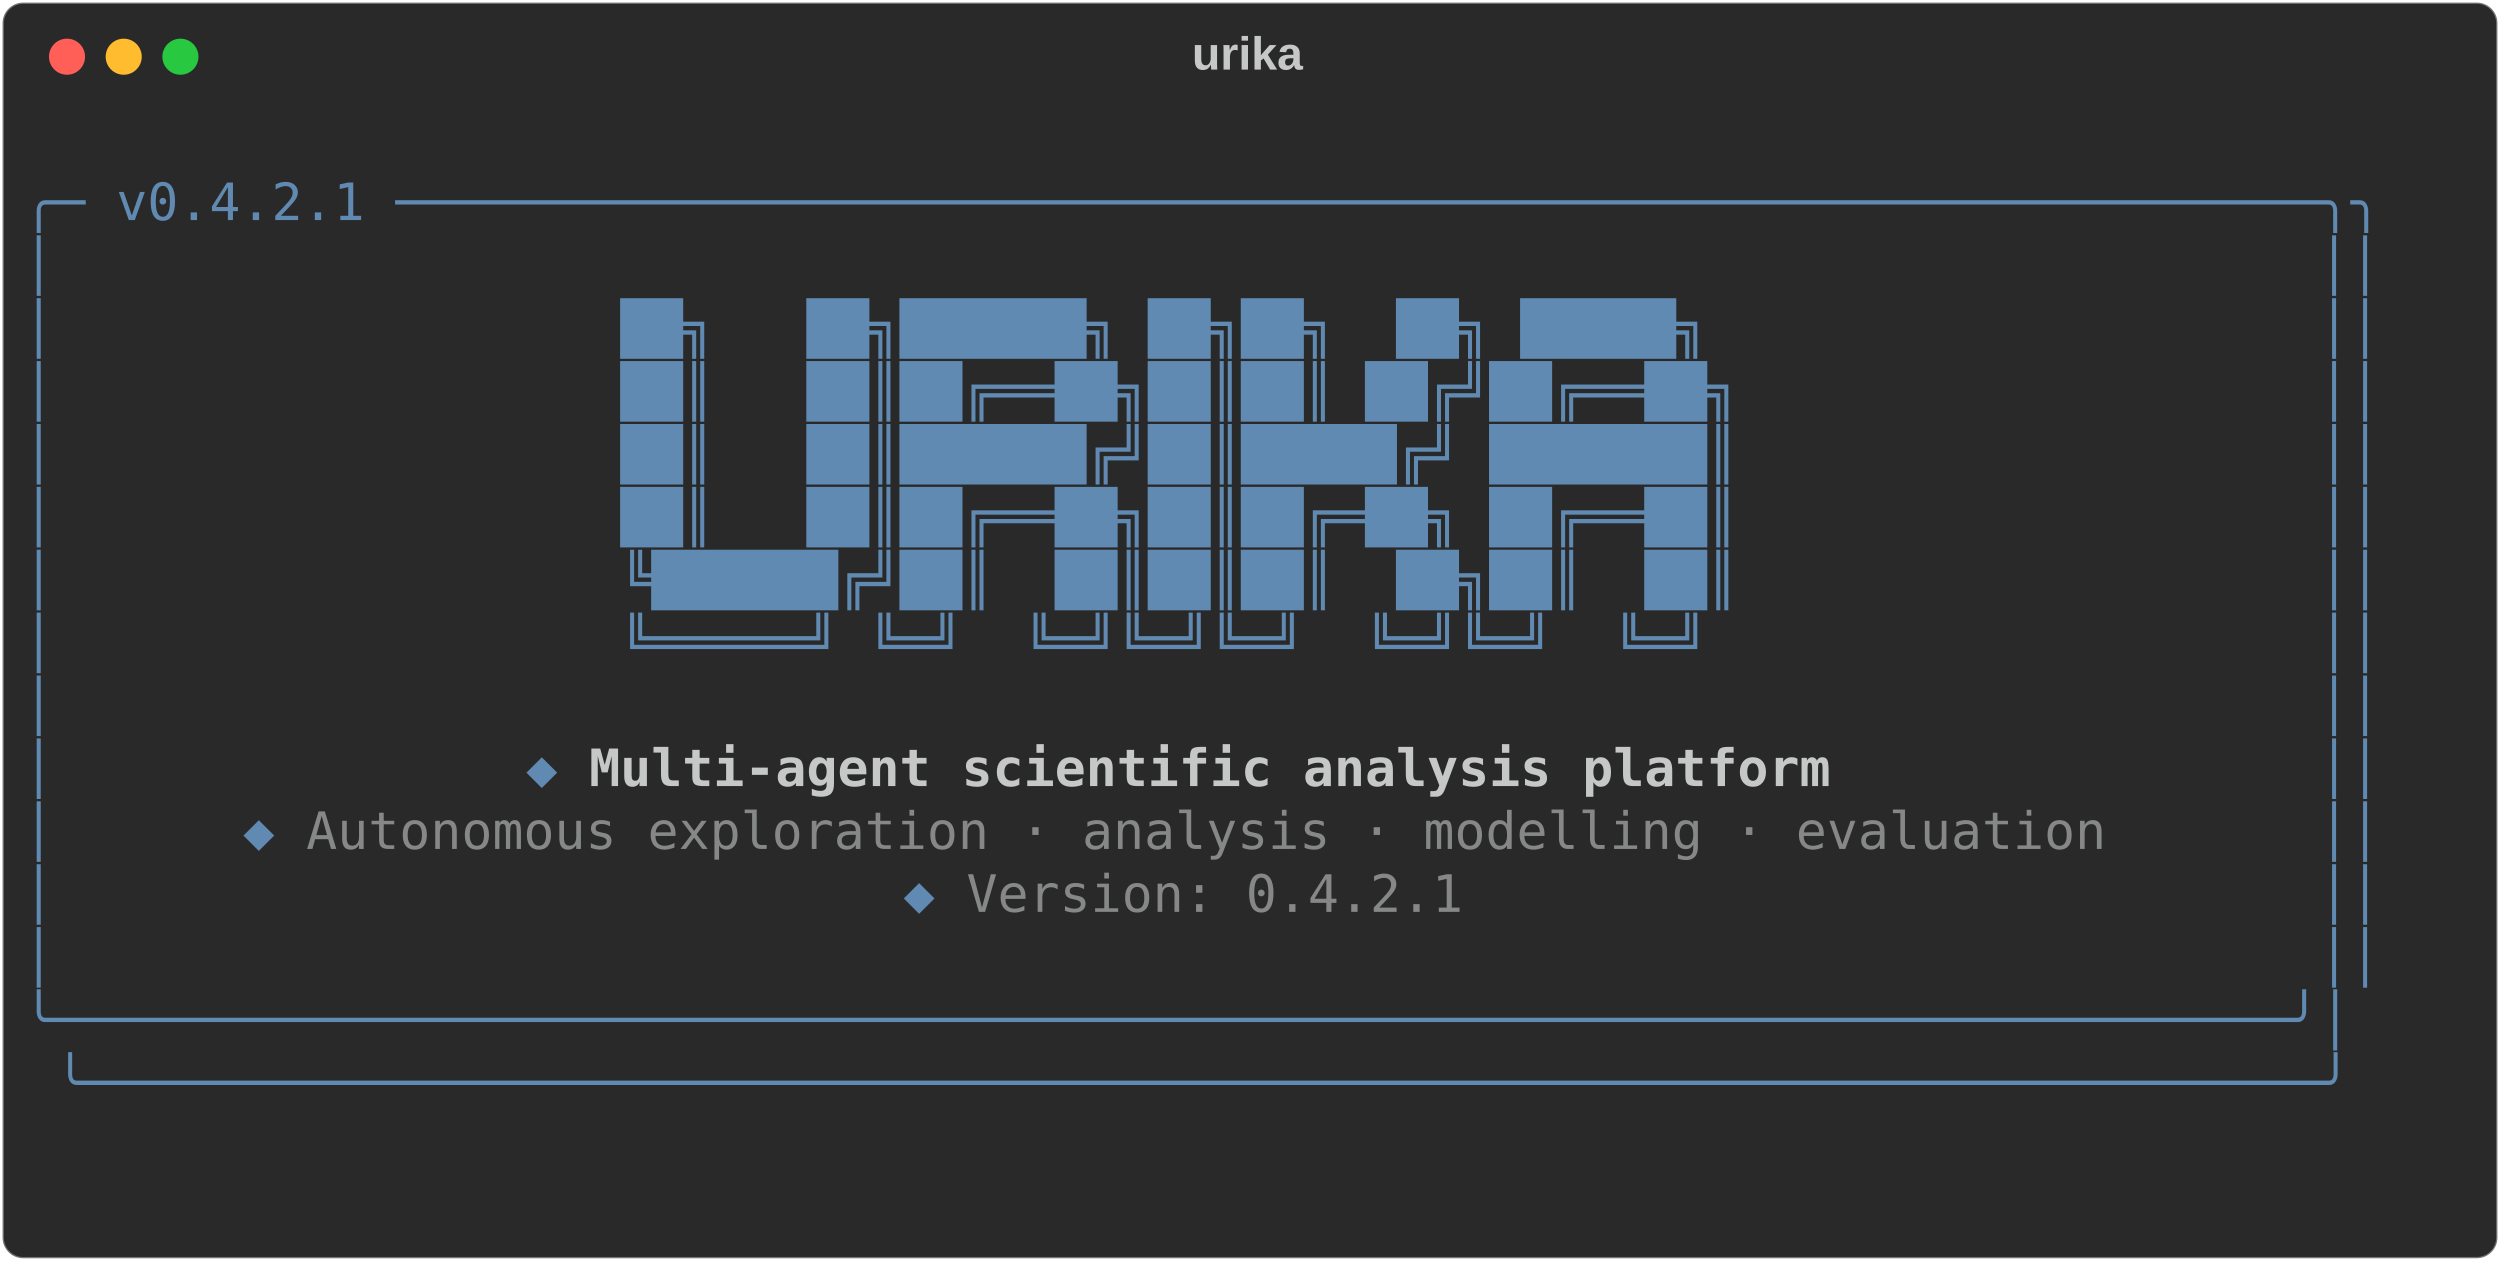
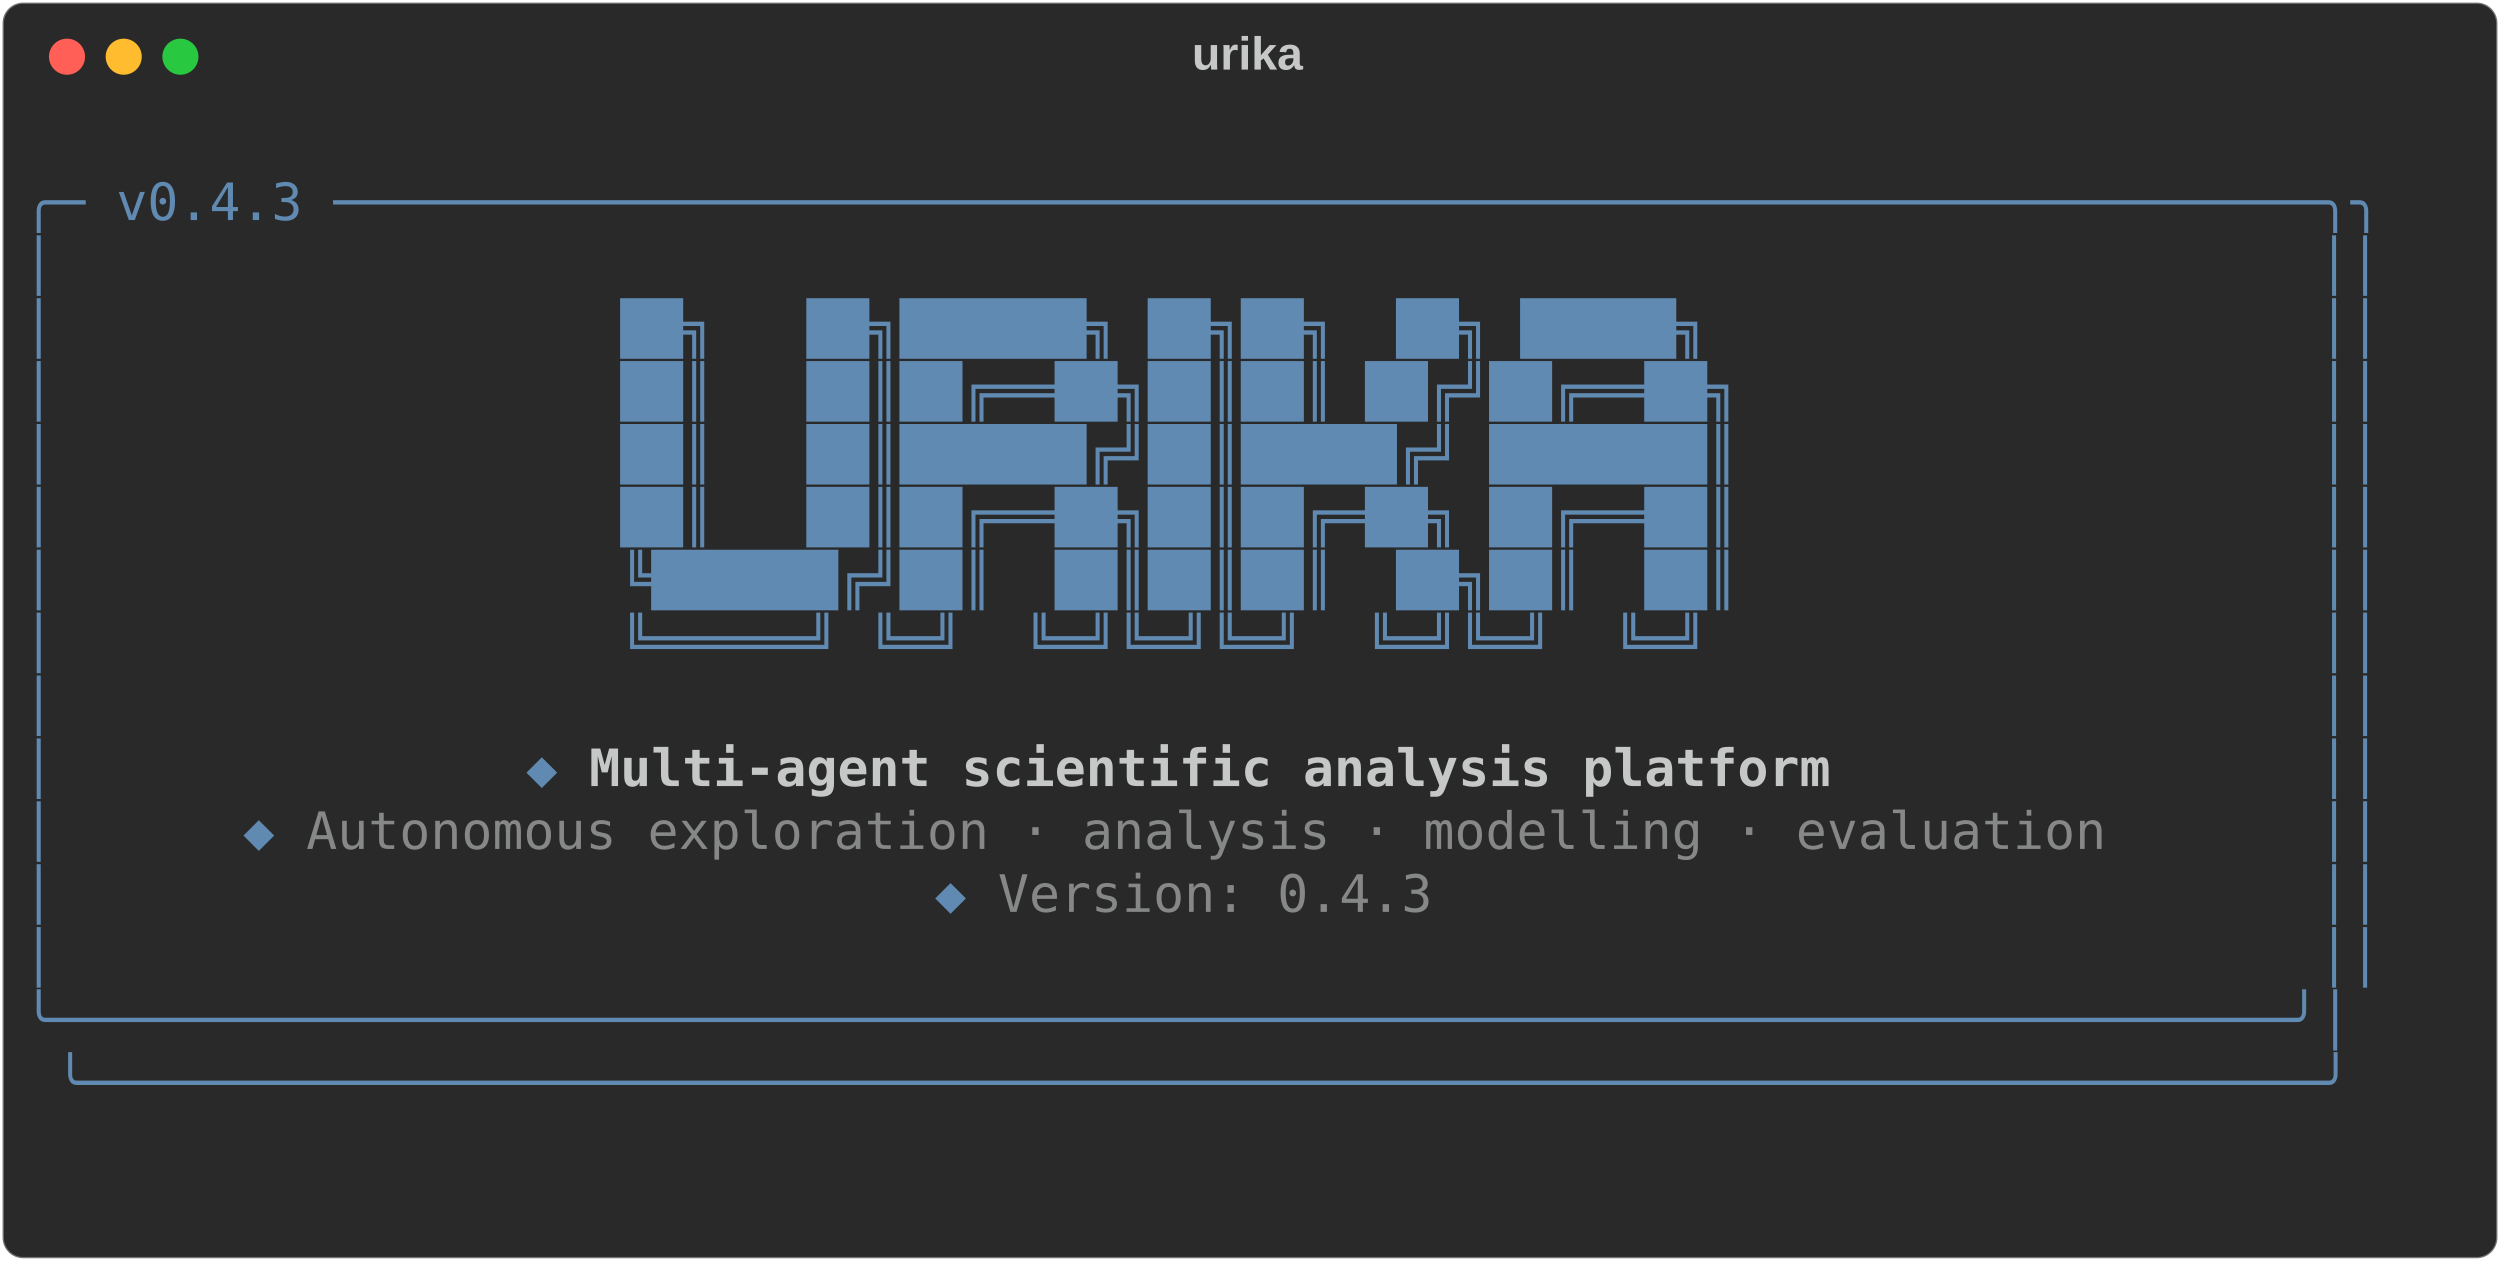
<svg xmlns="http://www.w3.org/2000/svg" class="rich-terminal" viewBox="0 0 970 489.2">
  <style>

    @font-face {
        font-family: "JetBrains Mono", "Fira Code";
        src: local("FiraCode-Regular"),
                url("https://cdnjs.cloudflare.com/ajax/libs/firacode/6.2.0/woff2/FiraCode-Regular.woff2") format("woff2"),
                url("https://cdnjs.cloudflare.com/ajax/libs/firacode/6.2.0/woff/FiraCode-Regular.woff") format("woff");
        font-style: normal;
        font-weight: 400;
    }
    @font-face {
        font-family: "JetBrains Mono", "Fira Code";
        src: local("FiraCode-Bold"),
                url("https://cdnjs.cloudflare.com/ajax/libs/firacode/6.2.0/woff2/FiraCode-Bold.woff2") format("woff2"),
                url("https://cdnjs.cloudflare.com/ajax/libs/firacode/6.2.0/woff/FiraCode-Bold.woff") format("woff");
        font-style: bold;
        font-weight: 700;
    }

-     .terminal-937756225-matrix {
+     .terminal-510462385-matrix {
        font-family: JetBrains Mono, Fira Code, DejaVu Sans Mono, monospace;
        font-size: 20px;
        line-height: 24.4px;
        font-variant-east-asian: full-width;
    }

-     .terminal-937756225-title {
+     .terminal-510462385-title {
        font-size: 18px;
        font-weight: bold;
        font-family: arial;
    }

-     .terminal-937756225-r1 { fill: #c5c8c6 }
- .terminal-937756225-r2 { fill: #608ab1 }
- .terminal-937756225-r3 { fill: #c5c8c6;font-weight: bold }
- .terminal-937756225-r4 { fill: #868887 }
+     .terminal-510462385-r1 { fill: #c5c8c6 }
+ .terminal-510462385-r2 { fill: #608ab1 }
+ .terminal-510462385-r3 { fill: #c5c8c6;font-weight: bold }
+ .terminal-510462385-r4 { fill: #868887 }
    </style>
  <defs>
-     <clipPath id="terminal-937756225-clip-terminal">
+     <clipPath id="terminal-510462385-clip-terminal">
      <rect x="0" y="0" width="950.6" height="438.2" />
    </clipPath>
-     <clipPath id="terminal-937756225-line-0">
+     <clipPath id="terminal-510462385-line-0">
      <rect x="0" y="1.5" width="951.6" height="24.65" />
    </clipPath>
-     <clipPath id="terminal-937756225-line-1">
+     <clipPath id="terminal-510462385-line-1">
      <rect x="0" y="25.9" width="951.6" height="24.65" />
    </clipPath>
-     <clipPath id="terminal-937756225-line-2">
+     <clipPath id="terminal-510462385-line-2">
      <rect x="0" y="50.3" width="951.6" height="24.65" />
    </clipPath>
-     <clipPath id="terminal-937756225-line-3">
+     <clipPath id="terminal-510462385-line-3">
      <rect x="0" y="74.7" width="951.6" height="24.65" />
    </clipPath>
-     <clipPath id="terminal-937756225-line-4">
+     <clipPath id="terminal-510462385-line-4">
      <rect x="0" y="99.1" width="951.6" height="24.65" />
    </clipPath>
-     <clipPath id="terminal-937756225-line-5">
+     <clipPath id="terminal-510462385-line-5">
      <rect x="0" y="123.5" width="951.6" height="24.65" />
    </clipPath>
-     <clipPath id="terminal-937756225-line-6">
+     <clipPath id="terminal-510462385-line-6">
      <rect x="0" y="147.9" width="951.6" height="24.65" />
    </clipPath>
-     <clipPath id="terminal-937756225-line-7">
+     <clipPath id="terminal-510462385-line-7">
      <rect x="0" y="172.3" width="951.6" height="24.65" />
    </clipPath>
-     <clipPath id="terminal-937756225-line-8">
+     <clipPath id="terminal-510462385-line-8">
      <rect x="0" y="196.7" width="951.6" height="24.65" />
    </clipPath>
-     <clipPath id="terminal-937756225-line-9">
+     <clipPath id="terminal-510462385-line-9">
      <rect x="0" y="221.1" width="951.6" height="24.65" />
    </clipPath>
-     <clipPath id="terminal-937756225-line-10">
+     <clipPath id="terminal-510462385-line-10">
      <rect x="0" y="245.5" width="951.6" height="24.65" />
    </clipPath>
-     <clipPath id="terminal-937756225-line-11">
+     <clipPath id="terminal-510462385-line-11">
      <rect x="0" y="269.9" width="951.6" height="24.65" />
    </clipPath>
-     <clipPath id="terminal-937756225-line-12">
+     <clipPath id="terminal-510462385-line-12">
      <rect x="0" y="294.3" width="951.6" height="24.65" />
    </clipPath>
-     <clipPath id="terminal-937756225-line-13">
+     <clipPath id="terminal-510462385-line-13">
      <rect x="0" y="318.7" width="951.6" height="24.65" />
    </clipPath>
-     <clipPath id="terminal-937756225-line-14">
+     <clipPath id="terminal-510462385-line-14">
      <rect x="0" y="343.1" width="951.6" height="24.65" />
    </clipPath>
-     <clipPath id="terminal-937756225-line-15">
+     <clipPath id="terminal-510462385-line-15">
      <rect x="0" y="367.5" width="951.6" height="24.65" />
    </clipPath>
-     <clipPath id="terminal-937756225-line-16">
+     <clipPath id="terminal-510462385-line-16">
      <rect x="0" y="391.9" width="951.6" height="24.65" />
    </clipPath>
  </defs>
  <rect fill="#292929" stroke="rgba(255,255,255,0.35)" stroke-width="1" x="1" y="1" width="968" height="487.2" rx="8" />
-   <text class="terminal-937756225-title" fill="#c5c8c6" text-anchor="middle" x="484" y="27">urika</text>
+   <text class="terminal-510462385-title" fill="#c5c8c6" text-anchor="middle" x="484" y="27">urika</text>
  <g transform="translate(26,22)">
    <circle cx="0" cy="0" r="7" fill="#ff5f57" />
    <circle cx="22" cy="0" r="7" fill="#febc2e" />
    <circle cx="44" cy="0" r="7" fill="#28c840" />
  </g>
-   <g transform="translate(9, 41)" clip-path="url(#terminal-937756225-clip-terminal)">
-     <g class="terminal-937756225-matrix">
-       <text class="terminal-937756225-r1" x="951.6" y="20" textLength="12.2" clip-path="url(#terminal-937756225-line-0)">
+   <g transform="translate(9, 41)" clip-path="url(#terminal-510462385-clip-terminal)">
+     <g class="terminal-510462385-matrix">
+       <text class="terminal-510462385-r1" x="951.6" y="20" textLength="12.2" clip-path="url(#terminal-510462385-line-0)">
</text>
-       <text class="terminal-937756225-r2" x="0" y="44.4" textLength="927.2" clip-path="url(#terminal-937756225-line-1)">╭─ v0.4.2.1 ──────────────────────────────────────────────────────────────╮╮</text>
-       <text class="terminal-937756225-r1" x="951.6" y="44.4" textLength="12.2" clip-path="url(#terminal-937756225-line-1)">
+       <text class="terminal-510462385-r2" x="0" y="44.4" textLength="927.2" clip-path="url(#terminal-510462385-line-1)">╭─ v0.4.3 ────────────────────────────────────────────────────────────────╮╮</text>
+       <text class="terminal-510462385-r1" x="951.6" y="44.4" textLength="12.2" clip-path="url(#terminal-510462385-line-1)">
</text>
-       <text class="terminal-937756225-r2" x="0" y="68.8" textLength="12.2" clip-path="url(#terminal-937756225-line-2)">│</text>
-       <text class="terminal-937756225-r2" x="890.6" y="68.8" textLength="24.4" clip-path="url(#terminal-937756225-line-2)">││</text>
-       <text class="terminal-937756225-r1" x="951.6" y="68.8" textLength="12.2" clip-path="url(#terminal-937756225-line-2)">
+       <text class="terminal-510462385-r2" x="0" y="68.8" textLength="12.2" clip-path="url(#terminal-510462385-line-2)">│</text>
+       <text class="terminal-510462385-r2" x="890.6" y="68.8" textLength="24.4" clip-path="url(#terminal-510462385-line-2)">││</text>
+       <text class="terminal-510462385-r1" x="951.6" y="68.8" textLength="12.2" clip-path="url(#terminal-510462385-line-2)">
</text>
-       <text class="terminal-937756225-r2" x="0" y="93.2" textLength="12.2" clip-path="url(#terminal-937756225-line-3)">│</text>
-       <text class="terminal-937756225-r2" x="231.8" y="93.2" textLength="439.2" clip-path="url(#terminal-937756225-line-3)">██╗   ██╗██████╗ ██╗██╗  ██╗ █████╗ </text>
-       <text class="terminal-937756225-r2" x="890.6" y="93.2" textLength="24.4" clip-path="url(#terminal-937756225-line-3)">││</text>
-       <text class="terminal-937756225-r1" x="951.6" y="93.2" textLength="12.2" clip-path="url(#terminal-937756225-line-3)">
+       <text class="terminal-510462385-r2" x="0" y="93.2" textLength="12.2" clip-path="url(#terminal-510462385-line-3)">│</text>
+       <text class="terminal-510462385-r2" x="231.8" y="93.2" textLength="439.2" clip-path="url(#terminal-510462385-line-3)">██╗   ██╗██████╗ ██╗██╗  ██╗ █████╗ </text>
+       <text class="terminal-510462385-r2" x="890.6" y="93.2" textLength="24.4" clip-path="url(#terminal-510462385-line-3)">││</text>
+       <text class="terminal-510462385-r1" x="951.6" y="93.2" textLength="12.2" clip-path="url(#terminal-510462385-line-3)">
</text>
-       <text class="terminal-937756225-r2" x="0" y="117.6" textLength="12.2" clip-path="url(#terminal-937756225-line-4)">│</text>
-       <text class="terminal-937756225-r2" x="231.8" y="117.6" textLength="439.2" clip-path="url(#terminal-937756225-line-4)">██║   ██║██╔══██╗██║██║ ██╔╝██╔══██╗</text>
-       <text class="terminal-937756225-r2" x="890.6" y="117.6" textLength="24.4" clip-path="url(#terminal-937756225-line-4)">││</text>
-       <text class="terminal-937756225-r1" x="951.6" y="117.6" textLength="12.2" clip-path="url(#terminal-937756225-line-4)">
+       <text class="terminal-510462385-r2" x="0" y="117.6" textLength="12.2" clip-path="url(#terminal-510462385-line-4)">│</text>
+       <text class="terminal-510462385-r2" x="231.8" y="117.6" textLength="439.2" clip-path="url(#terminal-510462385-line-4)">██║   ██║██╔══██╗██║██║ ██╔╝██╔══██╗</text>
+       <text class="terminal-510462385-r2" x="890.6" y="117.6" textLength="24.4" clip-path="url(#terminal-510462385-line-4)">││</text>
+       <text class="terminal-510462385-r1" x="951.6" y="117.6" textLength="12.2" clip-path="url(#terminal-510462385-line-4)">
</text>
-       <text class="terminal-937756225-r2" x="0" y="142" textLength="12.2" clip-path="url(#terminal-937756225-line-5)">│</text>
-       <text class="terminal-937756225-r2" x="231.8" y="142" textLength="439.2" clip-path="url(#terminal-937756225-line-5)">██║   ██║██████╔╝██║█████╔╝ ███████║</text>
-       <text class="terminal-937756225-r2" x="890.6" y="142" textLength="24.4" clip-path="url(#terminal-937756225-line-5)">││</text>
-       <text class="terminal-937756225-r1" x="951.6" y="142" textLength="12.2" clip-path="url(#terminal-937756225-line-5)">
+       <text class="terminal-510462385-r2" x="0" y="142" textLength="12.2" clip-path="url(#terminal-510462385-line-5)">│</text>
+       <text class="terminal-510462385-r2" x="231.8" y="142" textLength="439.2" clip-path="url(#terminal-510462385-line-5)">██║   ██║██████╔╝██║█████╔╝ ███████║</text>
+       <text class="terminal-510462385-r2" x="890.6" y="142" textLength="24.4" clip-path="url(#terminal-510462385-line-5)">││</text>
+       <text class="terminal-510462385-r1" x="951.6" y="142" textLength="12.2" clip-path="url(#terminal-510462385-line-5)">
</text>
-       <text class="terminal-937756225-r2" x="0" y="166.4" textLength="12.2" clip-path="url(#terminal-937756225-line-6)">│</text>
-       <text class="terminal-937756225-r2" x="231.8" y="166.4" textLength="439.2" clip-path="url(#terminal-937756225-line-6)">██║   ██║██╔══██╗██║██╔═██╗ ██╔══██║</text>
-       <text class="terminal-937756225-r2" x="890.6" y="166.4" textLength="24.4" clip-path="url(#terminal-937756225-line-6)">││</text>
-       <text class="terminal-937756225-r1" x="951.6" y="166.4" textLength="12.2" clip-path="url(#terminal-937756225-line-6)">
+       <text class="terminal-510462385-r2" x="0" y="166.4" textLength="12.2" clip-path="url(#terminal-510462385-line-6)">│</text>
+       <text class="terminal-510462385-r2" x="231.8" y="166.4" textLength="439.2" clip-path="url(#terminal-510462385-line-6)">██║   ██║██╔══██╗██║██╔═██╗ ██╔══██║</text>
+       <text class="terminal-510462385-r2" x="890.6" y="166.4" textLength="24.4" clip-path="url(#terminal-510462385-line-6)">││</text>
+       <text class="terminal-510462385-r1" x="951.6" y="166.4" textLength="12.2" clip-path="url(#terminal-510462385-line-6)">
</text>
-       <text class="terminal-937756225-r2" x="0" y="190.8" textLength="12.2" clip-path="url(#terminal-937756225-line-7)">│</text>
-       <text class="terminal-937756225-r2" x="231.8" y="190.8" textLength="439.2" clip-path="url(#terminal-937756225-line-7)">╚██████╔╝██║  ██║██║██║  ██╗██║  ██║</text>
-       <text class="terminal-937756225-r2" x="890.6" y="190.8" textLength="24.4" clip-path="url(#terminal-937756225-line-7)">││</text>
-       <text class="terminal-937756225-r1" x="951.6" y="190.8" textLength="12.2" clip-path="url(#terminal-937756225-line-7)">
+       <text class="terminal-510462385-r2" x="0" y="190.8" textLength="12.2" clip-path="url(#terminal-510462385-line-7)">│</text>
+       <text class="terminal-510462385-r2" x="231.8" y="190.8" textLength="439.2" clip-path="url(#terminal-510462385-line-7)">╚██████╔╝██║  ██║██║██║  ██╗██║  ██║</text>
+       <text class="terminal-510462385-r2" x="890.6" y="190.8" textLength="24.4" clip-path="url(#terminal-510462385-line-7)">││</text>
+       <text class="terminal-510462385-r1" x="951.6" y="190.8" textLength="12.2" clip-path="url(#terminal-510462385-line-7)">
</text>
-       <text class="terminal-937756225-r2" x="0" y="215.2" textLength="12.2" clip-path="url(#terminal-937756225-line-8)">│</text>
-       <text class="terminal-937756225-r2" x="231.8" y="215.2" textLength="439.2" clip-path="url(#terminal-937756225-line-8)"> ╚═════╝ ╚═╝  ╚═╝╚═╝╚═╝  ╚═╝╚═╝  ╚═╝</text>
-       <text class="terminal-937756225-r2" x="890.6" y="215.2" textLength="24.4" clip-path="url(#terminal-937756225-line-8)">││</text>
-       <text class="terminal-937756225-r1" x="951.6" y="215.2" textLength="12.2" clip-path="url(#terminal-937756225-line-8)">
+       <text class="terminal-510462385-r2" x="0" y="215.2" textLength="12.2" clip-path="url(#terminal-510462385-line-8)">│</text>
+       <text class="terminal-510462385-r2" x="231.8" y="215.2" textLength="439.2" clip-path="url(#terminal-510462385-line-8)"> ╚═════╝ ╚═╝  ╚═╝╚═╝╚═╝  ╚═╝╚═╝  ╚═╝</text>
+       <text class="terminal-510462385-r2" x="890.6" y="215.2" textLength="24.4" clip-path="url(#terminal-510462385-line-8)">││</text>
+       <text class="terminal-510462385-r1" x="951.6" y="215.2" textLength="12.2" clip-path="url(#terminal-510462385-line-8)">
</text>
-       <text class="terminal-937756225-r2" x="0" y="239.6" textLength="12.2" clip-path="url(#terminal-937756225-line-9)">│</text>
-       <text class="terminal-937756225-r2" x="890.6" y="239.6" textLength="24.4" clip-path="url(#terminal-937756225-line-9)">││</text>
-       <text class="terminal-937756225-r1" x="951.6" y="239.6" textLength="12.2" clip-path="url(#terminal-937756225-line-9)">
+       <text class="terminal-510462385-r2" x="0" y="239.6" textLength="12.2" clip-path="url(#terminal-510462385-line-9)">│</text>
+       <text class="terminal-510462385-r2" x="890.6" y="239.6" textLength="24.4" clip-path="url(#terminal-510462385-line-9)">││</text>
+       <text class="terminal-510462385-r1" x="951.6" y="239.6" textLength="12.2" clip-path="url(#terminal-510462385-line-9)">
</text>
-       <text class="terminal-937756225-r2" x="0" y="264" textLength="12.2" clip-path="url(#terminal-937756225-line-10)">│</text>
-       <text class="terminal-937756225-r2" x="195.2" y="264" textLength="12.2" clip-path="url(#terminal-937756225-line-10)">◆</text>
-       <text class="terminal-937756225-r3" x="219.6" y="264" textLength="488" clip-path="url(#terminal-937756225-line-10)">Multi-agent scientific analysis platform</text>
-       <text class="terminal-937756225-r2" x="890.6" y="264" textLength="24.4" clip-path="url(#terminal-937756225-line-10)">││</text>
-       <text class="terminal-937756225-r1" x="951.6" y="264" textLength="12.2" clip-path="url(#terminal-937756225-line-10)">
+       <text class="terminal-510462385-r2" x="0" y="264" textLength="12.2" clip-path="url(#terminal-510462385-line-10)">│</text>
+       <text class="terminal-510462385-r2" x="195.2" y="264" textLength="12.2" clip-path="url(#terminal-510462385-line-10)">◆</text>
+       <text class="terminal-510462385-r3" x="219.6" y="264" textLength="488" clip-path="url(#terminal-510462385-line-10)">Multi-agent scientific analysis platform</text>
+       <text class="terminal-510462385-r2" x="890.6" y="264" textLength="24.4" clip-path="url(#terminal-510462385-line-10)">││</text>
+       <text class="terminal-510462385-r1" x="951.6" y="264" textLength="12.2" clip-path="url(#terminal-510462385-line-10)">
</text>
-       <text class="terminal-937756225-r2" x="0" y="288.4" textLength="12.2" clip-path="url(#terminal-937756225-line-11)">│</text>
-       <text class="terminal-937756225-r2" x="85.4" y="288.4" textLength="12.2" clip-path="url(#terminal-937756225-line-11)">◆</text>
-       <text class="terminal-937756225-r4" x="109.8" y="288.4" textLength="707.6" clip-path="url(#terminal-937756225-line-11)">Autonomous exploration · analysis · modelling · evaluation</text>
-       <text class="terminal-937756225-r2" x="890.6" y="288.4" textLength="24.4" clip-path="url(#terminal-937756225-line-11)">││</text>
-       <text class="terminal-937756225-r1" x="951.6" y="288.4" textLength="12.2" clip-path="url(#terminal-937756225-line-11)">
+       <text class="terminal-510462385-r2" x="0" y="288.4" textLength="12.2" clip-path="url(#terminal-510462385-line-11)">│</text>
+       <text class="terminal-510462385-r2" x="85.4" y="288.4" textLength="12.2" clip-path="url(#terminal-510462385-line-11)">◆</text>
+       <text class="terminal-510462385-r4" x="109.8" y="288.4" textLength="707.6" clip-path="url(#terminal-510462385-line-11)">Autonomous exploration · analysis · modelling · evaluation</text>
+       <text class="terminal-510462385-r2" x="890.6" y="288.4" textLength="24.4" clip-path="url(#terminal-510462385-line-11)">││</text>
+       <text class="terminal-510462385-r1" x="951.6" y="288.4" textLength="12.2" clip-path="url(#terminal-510462385-line-11)">
</text>
-       <text class="terminal-937756225-r2" x="0" y="312.8" textLength="12.2" clip-path="url(#terminal-937756225-line-12)">│</text>
-       <text class="terminal-937756225-r2" x="341.6" y="312.8" textLength="12.2" clip-path="url(#terminal-937756225-line-12)">◆</text>
-       <text class="terminal-937756225-r4" x="366" y="312.8" textLength="195.2" clip-path="url(#terminal-937756225-line-12)">Version: 0.4.2.1</text>
-       <text class="terminal-937756225-r2" x="890.6" y="312.8" textLength="24.4" clip-path="url(#terminal-937756225-line-12)">││</text>
-       <text class="terminal-937756225-r1" x="951.6" y="312.8" textLength="12.2" clip-path="url(#terminal-937756225-line-12)">
+       <text class="terminal-510462385-r2" x="0" y="312.8" textLength="12.2" clip-path="url(#terminal-510462385-line-12)">│</text>
+       <text class="terminal-510462385-r2" x="353.8" y="312.8" textLength="12.2" clip-path="url(#terminal-510462385-line-12)">◆</text>
+       <text class="terminal-510462385-r4" x="378.2" y="312.8" textLength="170.8" clip-path="url(#terminal-510462385-line-12)">Version: 0.4.3</text>
+       <text class="terminal-510462385-r2" x="890.6" y="312.8" textLength="24.4" clip-path="url(#terminal-510462385-line-12)">││</text>
+       <text class="terminal-510462385-r1" x="951.6" y="312.8" textLength="12.2" clip-path="url(#terminal-510462385-line-12)">
</text>
-       <text class="terminal-937756225-r2" x="0" y="337.2" textLength="12.2" clip-path="url(#terminal-937756225-line-13)">│</text>
-       <text class="terminal-937756225-r2" x="890.6" y="337.2" textLength="24.4" clip-path="url(#terminal-937756225-line-13)">││</text>
-       <text class="terminal-937756225-r1" x="951.6" y="337.2" textLength="12.2" clip-path="url(#terminal-937756225-line-13)">
+       <text class="terminal-510462385-r2" x="0" y="337.2" textLength="12.2" clip-path="url(#terminal-510462385-line-13)">│</text>
+       <text class="terminal-510462385-r2" x="890.6" y="337.2" textLength="24.4" clip-path="url(#terminal-510462385-line-13)">││</text>
+       <text class="terminal-510462385-r1" x="951.6" y="337.2" textLength="12.2" clip-path="url(#terminal-510462385-line-13)">
</text>
-       <text class="terminal-937756225-r2" x="0" y="361.6" textLength="915" clip-path="url(#terminal-937756225-line-14)">╰────────────────────────────────────────────────────────────────────────╯│</text>
-       <text class="terminal-937756225-r1" x="951.6" y="361.6" textLength="12.2" clip-path="url(#terminal-937756225-line-14)">
+       <text class="terminal-510462385-r2" x="0" y="361.6" textLength="915" clip-path="url(#terminal-510462385-line-14)">╰────────────────────────────────────────────────────────────────────────╯│</text>
+       <text class="terminal-510462385-r1" x="951.6" y="361.6" textLength="12.2" clip-path="url(#terminal-510462385-line-14)">
</text>
-       <text class="terminal-937756225-r2" x="12.2" y="386" textLength="902.8" clip-path="url(#terminal-937756225-line-15)">╰────────────────────────────────────────────────────────────────────────╯</text>
-       <text class="terminal-937756225-r1" x="951.6" y="386" textLength="12.2" clip-path="url(#terminal-937756225-line-15)">
+       <text class="terminal-510462385-r2" x="12.2" y="386" textLength="902.8" clip-path="url(#terminal-510462385-line-15)">╰────────────────────────────────────────────────────────────────────────╯</text>
+       <text class="terminal-510462385-r1" x="951.6" y="386" textLength="12.2" clip-path="url(#terminal-510462385-line-15)">
</text>
-       <text class="terminal-937756225-r1" x="951.6" y="410.4" textLength="12.2" clip-path="url(#terminal-937756225-line-16)">
+       <text class="terminal-510462385-r1" x="951.6" y="410.4" textLength="12.2" clip-path="url(#terminal-510462385-line-16)">
</text>
-       <text class="terminal-937756225-r1" x="951.6" y="434.8" textLength="12.2" clip-path="url(#terminal-937756225-line-17)">
+       <text class="terminal-510462385-r1" x="951.6" y="434.8" textLength="12.2" clip-path="url(#terminal-510462385-line-17)">
</text>
    </g>
  </g>
</svg>
